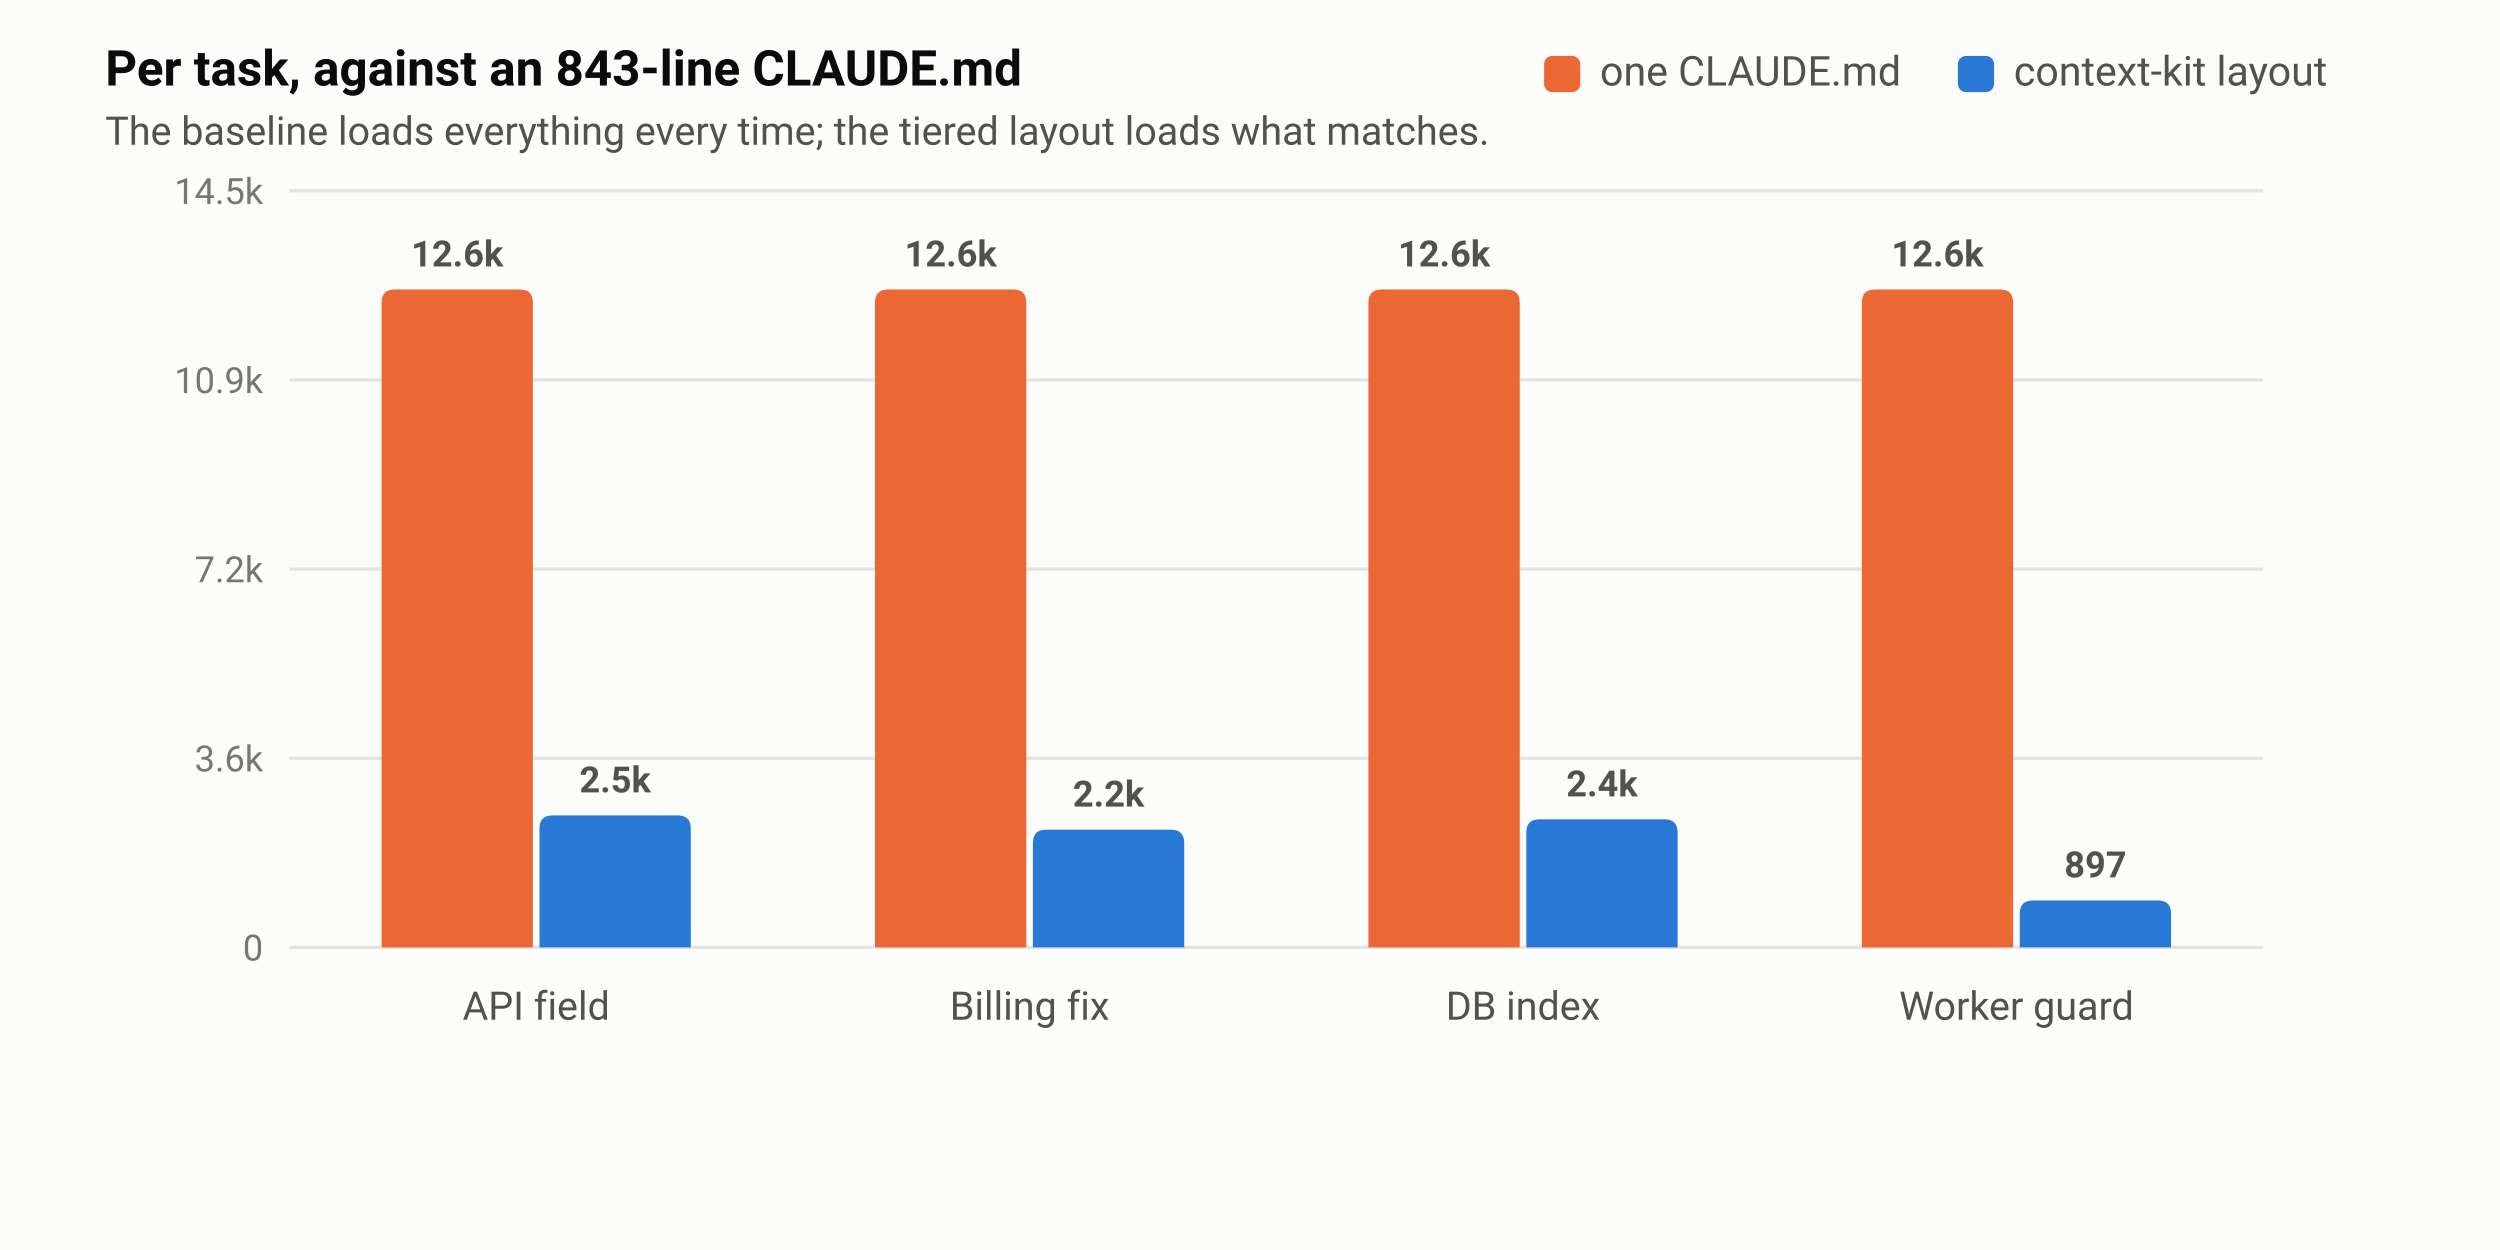
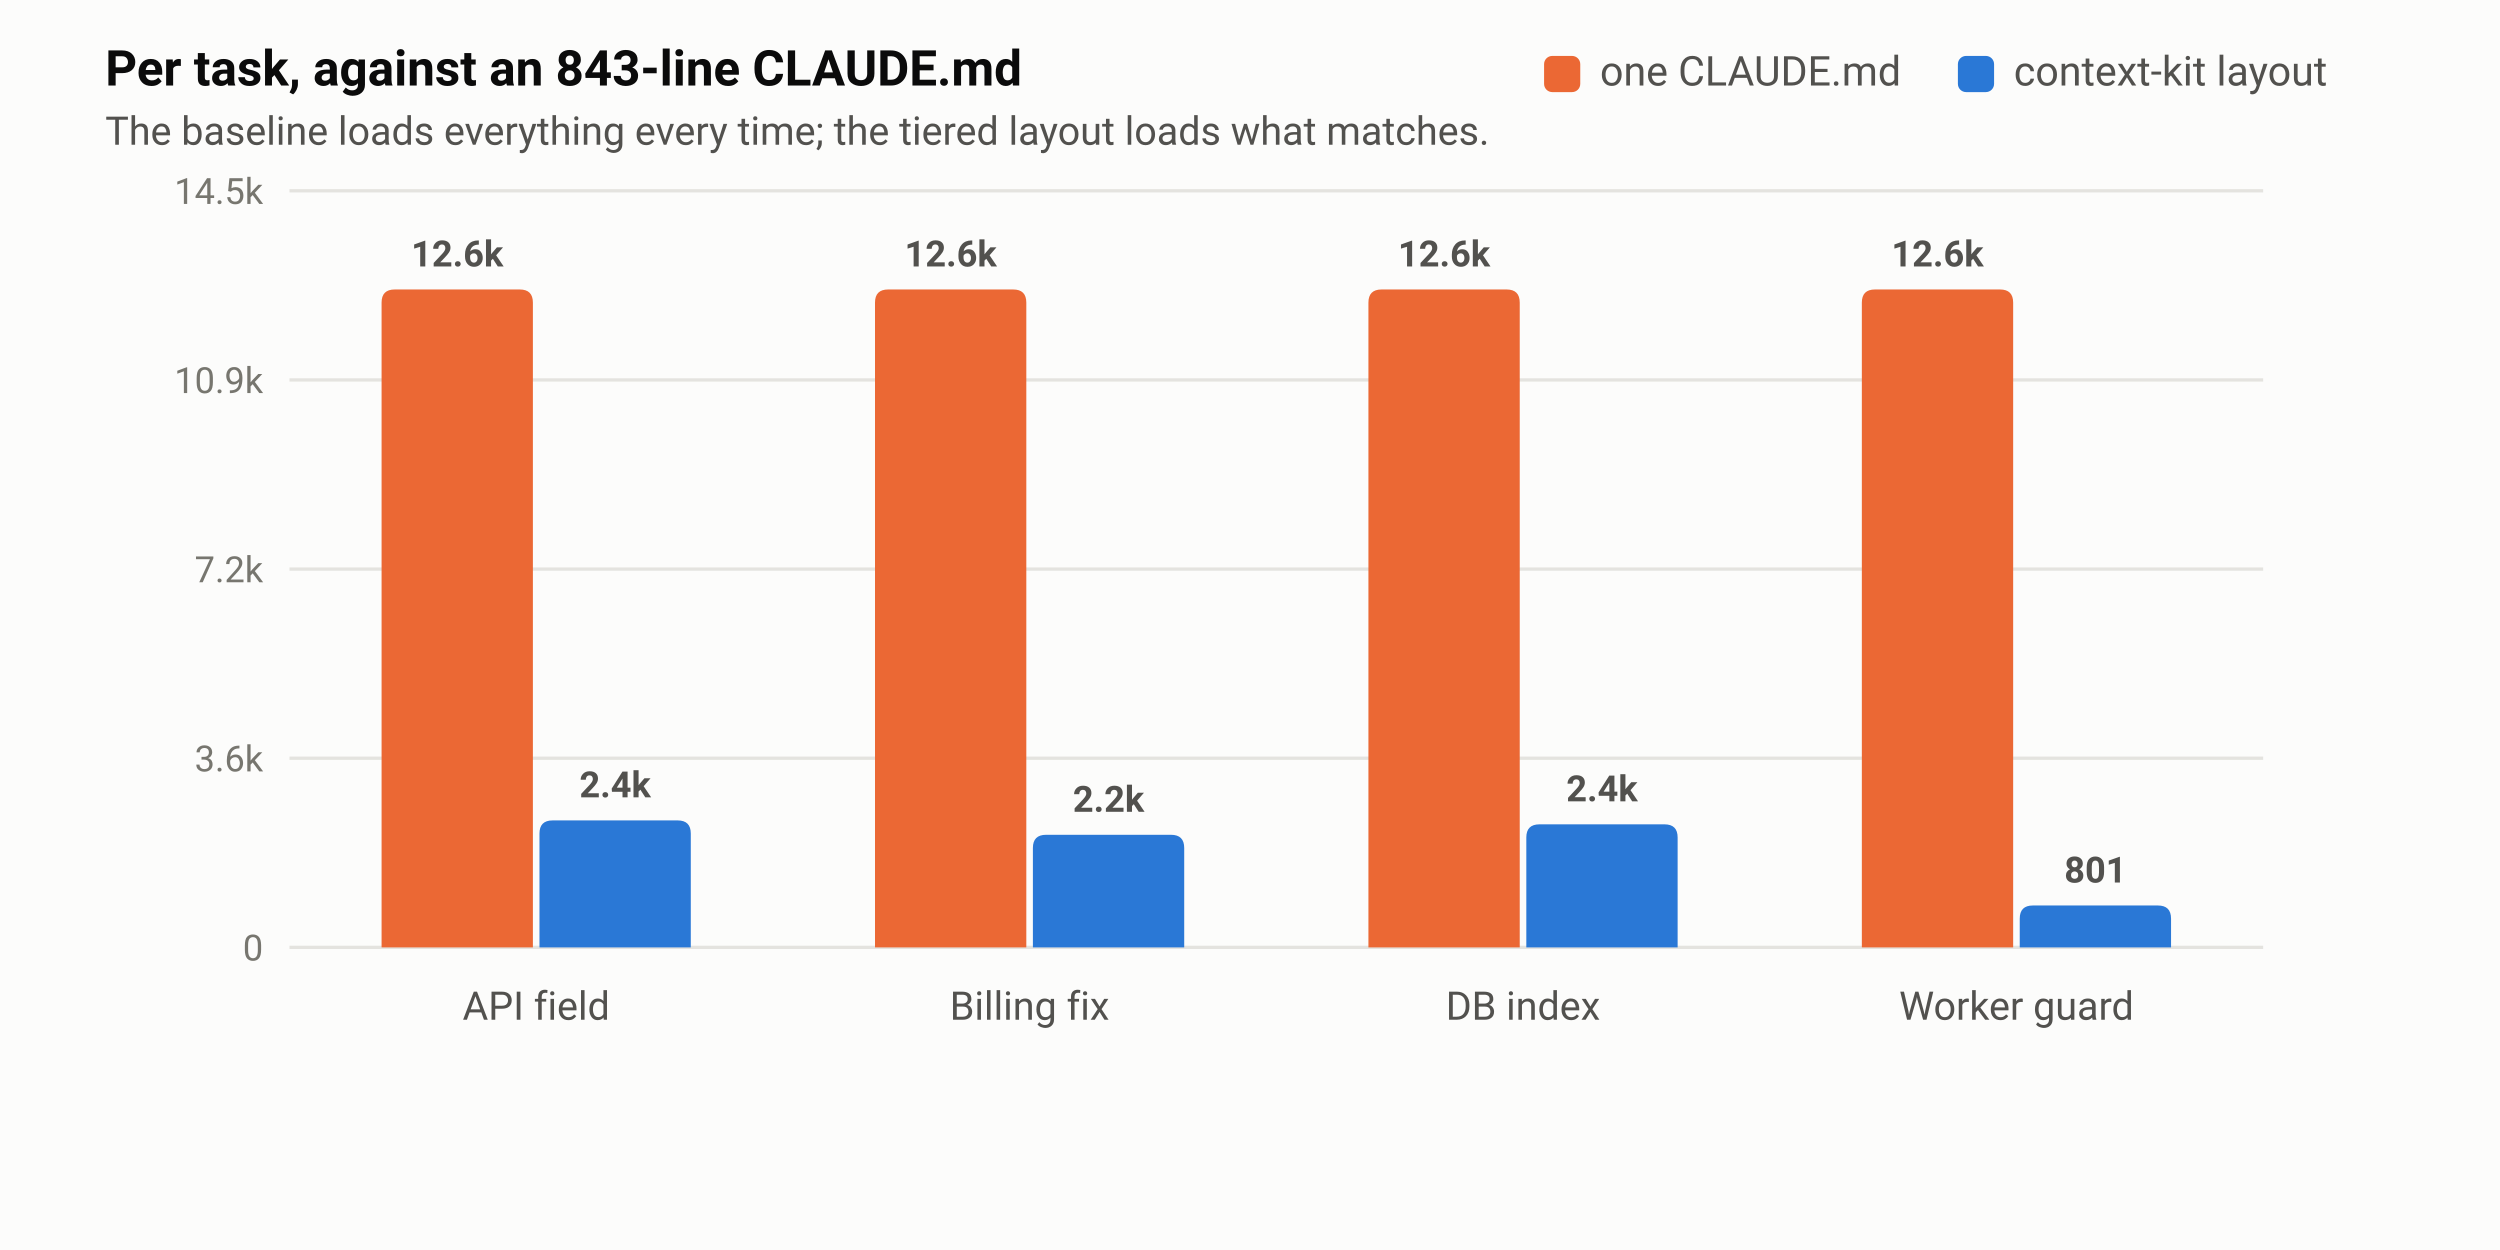
<svg xmlns="http://www.w3.org/2000/svg" viewBox="0 0 760 380" width="760" height="380" role="img" aria-label="Context loaded per task" font-family="ui-sans-serif,-apple-system,Segoe UI,Roboto,sans-serif">
  <rect width="760" height="380" fill="#fcfcfb" />
  <text x="32" y="26" font-size="15" font-weight="600" fill="#0b0b0b">Per task, against an 843-line CLAUDE.md</text>
  <text x="32" y="44" font-size="12" fill="#52514e">The baseline loads everything every time; the tiered layout loads what matches.</text>
  <rect x="469.4" y="17" width="11" height="11" rx="2.5" fill="#eb6834" />
  <text x="486.4" y="26" font-size="12.5" fill="#52514e">one CLAUDE.md</text>
  <rect x="595.2" y="17" width="11" height="11" rx="2.5" fill="#2a78d6" />
  <text x="612.2" y="26" font-size="12.5" fill="#52514e">context-kit layout</text>
  <line x1="88" y1="288.0" x2="688" y2="288.0" stroke="#e4e3df" stroke-width="1" />
  <text x="80" y="292.0" text-anchor="end" font-size="11" fill="#77766f">0</text>
  <line x1="88" y1="230.5" x2="688" y2="230.5" stroke="#e4e3df" stroke-width="1" />
  <text x="80" y="234.5" text-anchor="end" font-size="11" fill="#77766f">3.6k</text>
  <line x1="88" y1="173.0" x2="688" y2="173.0" stroke="#e4e3df" stroke-width="1" />
  <text x="80" y="177.0" text-anchor="end" font-size="11" fill="#77766f">7.2k</text>
  <line x1="88" y1="115.5" x2="688" y2="115.5" stroke="#e4e3df" stroke-width="1" />
  <text x="80" y="119.5" text-anchor="end" font-size="11" fill="#77766f">10.9k</text>
  <line x1="88" y1="58.0" x2="688" y2="58.0" stroke="#e4e3df" stroke-width="1" />
  <text x="80" y="62.0" text-anchor="end" font-size="11" fill="#77766f">14.5k</text>
  <path d="M116.0,288.0 L116.0,92 Q116.0,88 120.0,88 L158.0,88 Q162.0,88 162.0,92 L162.0,288.0 Z" fill="#eb6834" />
  <text x="139.0" y="81.0" text-anchor="middle" font-size="11" font-weight="600" fill="#52514e">12.6k</text>
-   <path d="M164.0,288.0 L164.0,251.879 Q164.0,247.879 168.0,247.879 L206.0,247.879 Q210.0,247.879 210.0,251.879 L210.0,288.0 Z" fill="#2a78d6" />
-   <text x="187.0" y="240.9" text-anchor="middle" font-size="11" font-weight="600" fill="#52514e">2.5k</text>
+   <path d="M164.0,288.0 L164.0,253.405 Q164.0,249.405 168.0,249.405 L206.0,249.405 Q210.0,249.405 210.0,253.405 L210.0,288.0 Z" fill="#2a78d6" />
+   <text x="187.0" y="242.4" text-anchor="middle" font-size="11" font-weight="600" fill="#52514e">2.4k</text>
  <text x="163.0" y="310" text-anchor="middle" font-size="12" fill="#52514e">API field</text>
  <path d="M266.0,288.0 L266.0,92 Q266.0,88 270.0,88 L308.0,88 Q312.0,88 312.0,92 L312.0,288.0 Z" fill="#eb6834" />
  <text x="289.0" y="81.0" text-anchor="middle" font-size="11" font-weight="600" fill="#52514e">12.6k</text>
-   <path d="M314.0,288.0 L314.0,256.235 Q314.0,252.235 318.0,252.235 L356.0,252.235 Q360.0,252.235 360.0,256.235 L360.0,288.0 Z" fill="#2a78d6" />
-   <text x="337.0" y="245.2" text-anchor="middle" font-size="11" font-weight="600" fill="#52514e">2.2k</text>
+   <path d="M314.0,288.0 L314.0,257.777 Q314.0,253.777 318.0,253.777 L356.0,253.777 Q360.0,253.777 360.0,257.777 L360.0,288.0 Z" fill="#2a78d6" />
+   <text x="337.0" y="246.8" text-anchor="middle" font-size="11" font-weight="600" fill="#52514e">2.2k</text>
  <text x="313.0" y="310" text-anchor="middle" font-size="12" fill="#52514e">Billing fix</text>
  <path d="M416.0,288.0 L416.0,92 Q416.0,88 420.0,88 L458.0,88 Q462.0,88 462.0,92 L462.0,288.0 Z" fill="#eb6834" />
  <text x="439.0" y="81.0" text-anchor="middle" font-size="11" font-weight="600" fill="#52514e">12.6k</text>
-   <path d="M464.0,288.0 L464.0,253.071 Q464.0,249.071 468.0,249.071 L506.0,249.071 Q510.0,249.071 510.0,253.071 L510.0,288.0 Z" fill="#2a78d6" />
-   <text x="487.0" y="242.1" text-anchor="middle" font-size="11" font-weight="600" fill="#52514e">2.4k</text>
+   <path d="M464.0,288.0 L464.0,254.597 Q464.0,250.597 468.0,250.597 L506.0,250.597 Q510.0,250.597 510.0,254.597 L510.0,288.0 Z" fill="#2a78d6" />
+   <text x="487.0" y="243.6" text-anchor="middle" font-size="11" font-weight="600" fill="#52514e">2.4k</text>
  <text x="463.0" y="310" text-anchor="middle" font-size="12" fill="#52514e">DB index</text>
  <path d="M566.0,288.0 L566.0,92 Q566.0,88 570.0,88 L608.0,88 Q612.0,88 612.0,92 L612.0,288.0 Z" fill="#eb6834" />
  <text x="589.0" y="81.0" text-anchor="middle" font-size="11" font-weight="600" fill="#52514e">12.6k</text>
-   <path d="M614.0,288.0 L614.0,277.742 Q614.0,273.742 618.0,273.742 L656.0,273.742 Q660.0,273.742 660.0,277.742 L660.0,288.0 Z" fill="#2a78d6" />
-   <text x="637.0" y="266.7" text-anchor="middle" font-size="11" font-weight="600" fill="#52514e">897</text>
+   <path d="M614.0,288.0 L614.0,279.268 Q614.0,275.268 618.0,275.268 L656.0,275.268 Q660.0,275.268 660.0,279.268 L660.0,288.0 Z" fill="#2a78d6" />
+   <text x="637.0" y="268.3" text-anchor="middle" font-size="11" font-weight="600" fill="#52514e">801</text>
  <text x="613.0" y="310" text-anchor="middle" font-size="12" fill="#52514e">Worker guard</text>
</svg>
